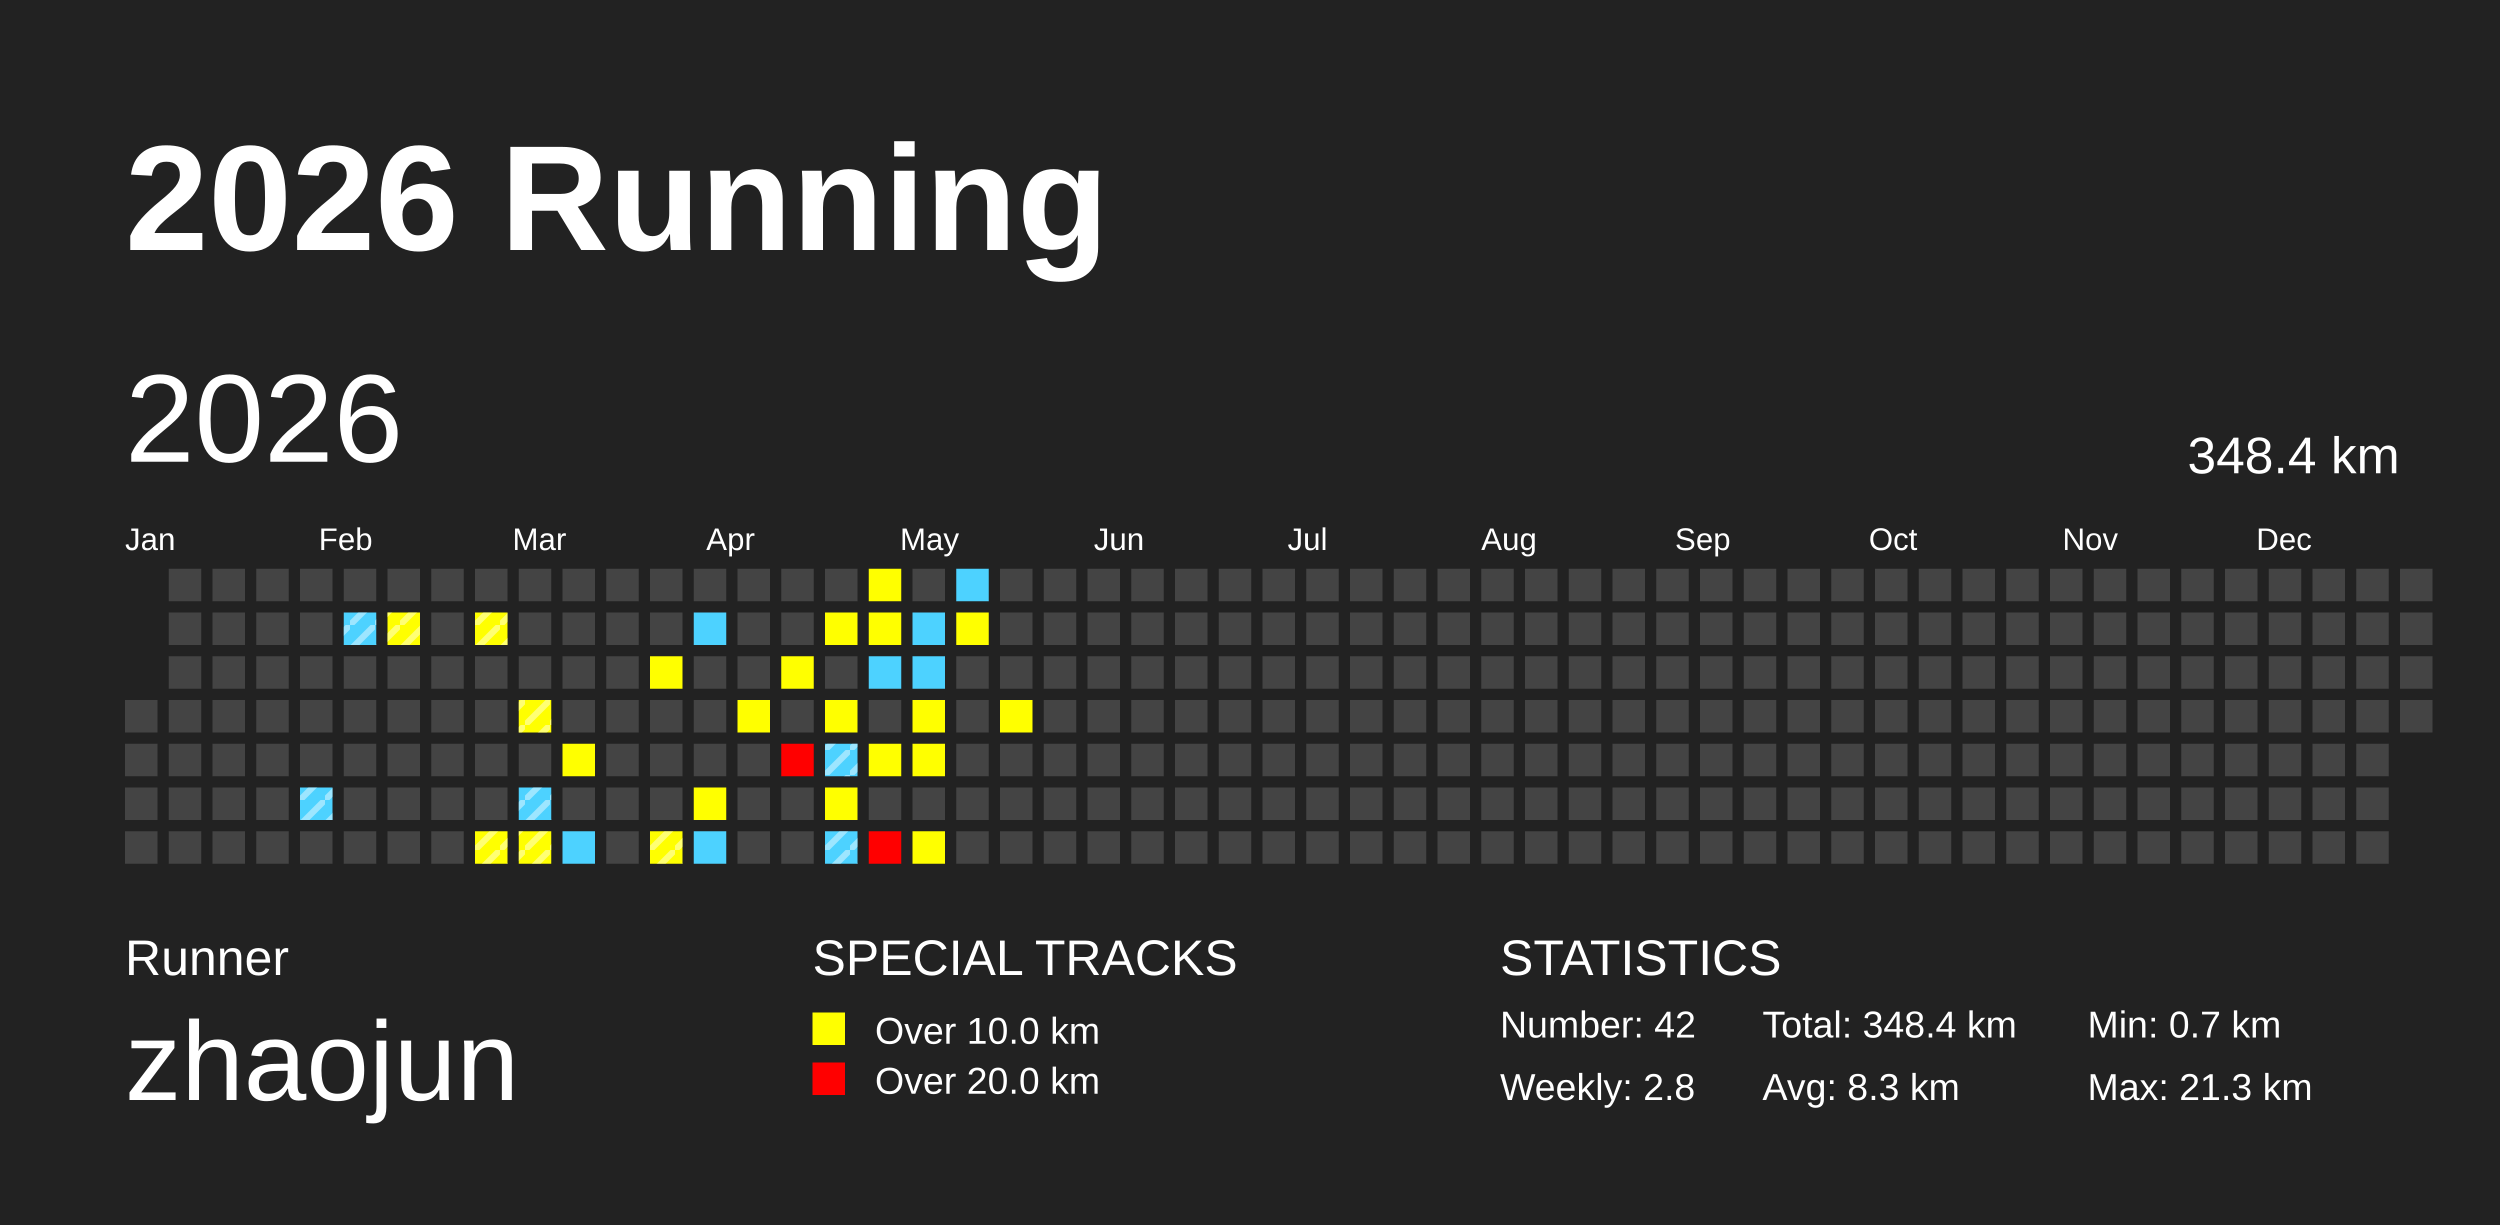
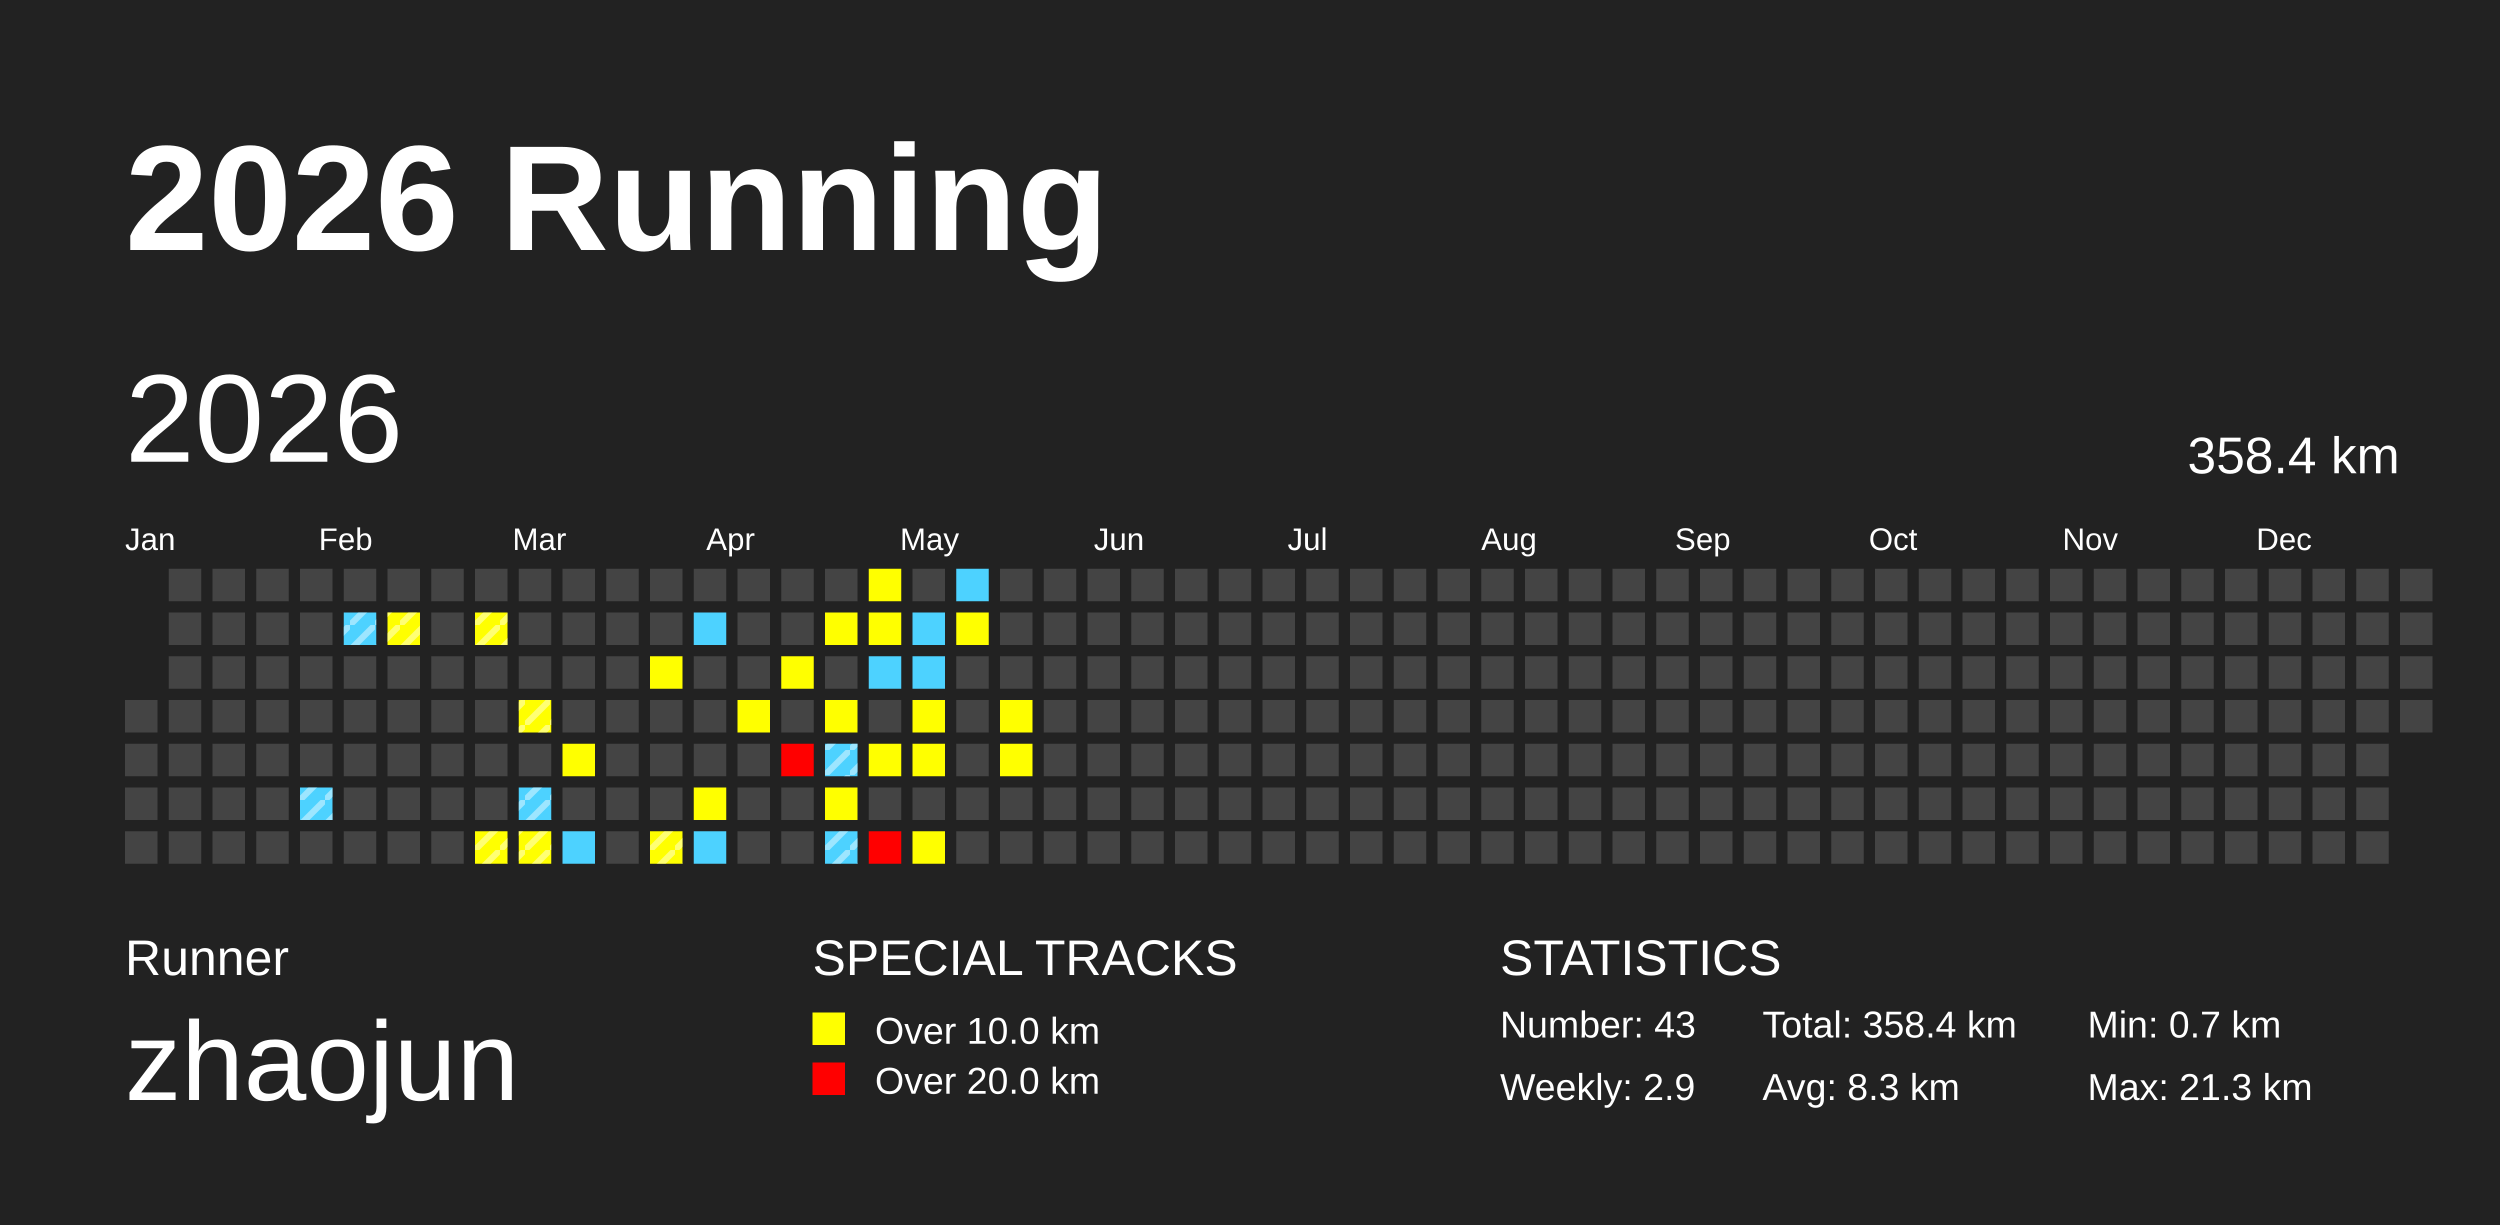
<svg xmlns="http://www.w3.org/2000/svg" baseProfile="full" height="98mm" version="1.1" viewBox="0,0,200,98" width="200mm">
  <defs>
    <pattern height="2" id="indoor-stripe" patternUnits="userSpaceOnUse" width="2">
      <line stroke="white" stroke-opacity="0.45" stroke-width="0.5" x1="0" x2="2" y1="2" y2="0" />
    </pattern>
  </defs>
  <rect fill="#222222" height="98" width="200" x="0" y="0" />
  <text fill="#FFFFFF" style="font-size:12px; font-family:Arial; font-weight:bold;" x="10" y="20">2026 Running</text>
  <text fill="#FFFFFF" style="font-size:4px; font-family:Arial" x="10" y="78">Runner</text>
  <text fill="#FFFFFF" style="font-size:9px; font-family:Arial" x="10" y="88">zhaojun</text>
  <text fill="#FFFFFF" style="font-size:4px; font-family:Arial" x="65" y="78">SPECIAL TRACKS</text>
  <rect fill="yellow" height="2.6" width="2.6" x="65" y="81" />
  <text fill="#FFFFFF" style="font-size:3px; font-family:Arial" x="70" y="83.5">Over 10.0 km</text>
  <rect fill="red" height="2.6" width="2.6" x="65" y="85" />
  <text fill="#FFFFFF" style="font-size:3px; font-family:Arial" x="70" y="87.5">Over 20.0 km</text>
  <text fill="#FFFFFF" style="font-size:4px; font-family:Arial" x="120" y="78">STATISTICS</text>
-   <text fill="#FFFFFF" style="font-size:3px; font-family:Arial" x="120" y="83">Number: 42</text>
-   <text fill="#FFFFFF" style="font-size:3px; font-family:Arial" x="120" y="88">Weekly: 2.8</text>
-   <text fill="#FFFFFF" style="font-size:3px; font-family:Arial" x="141" y="83">Total: 348.4 km</text>
+   <text fill="#FFFFFF" style="font-size:3px; font-family:Arial" x="120" y="83">Number: 43</text>
+   <text fill="#FFFFFF" style="font-size:3px; font-family:Arial" x="120" y="88">Weekly: 2.9</text>
+   <text fill="#FFFFFF" style="font-size:3px; font-family:Arial" x="141" y="83">Total: 358.4 km</text>
  <text fill="#FFFFFF" style="font-size:3px; font-family:Arial" x="141" y="88">Avg: 8.3 km</text>
  <text fill="#FFFFFF" style="font-size:3px; font-family:Arial" x="167" y="83">Min: 0.7 km</text>
  <text fill="#FFFFFF" style="font-size:3px; font-family:Arial" x="167" y="88">Max: 21.3 km</text>
  <text dominant-baseline="hanging" fill="#FFFFFF" style="font-size:10.0px; font-family:Arial;" x="10" y="30">2026</text>
-   <text dominant-baseline="hanging" fill="#FFFFFF" style="font-size:4.125px; font-family:Arial;" x="175" y="35">348.4 km</text>
+   <text dominant-baseline="hanging" fill="#FFFFFF" style="font-size:4.125px; font-family:Arial;" x="175" y="35">358.4 km</text>
  <text fill="#FFFFFF" style="font-size:2.5px; font-family:Arial" x="10.0" y="44">Jan</text>
  <text fill="#FFFFFF" style="font-size:2.5px; font-family:Arial" x="25.5" y="44">Feb</text>
  <text fill="#FFFFFF" style="font-size:2.5px; font-family:Arial" x="41.0" y="44">Mar</text>
  <text fill="#FFFFFF" style="font-size:2.5px; font-family:Arial" x="56.5" y="44">Apr</text>
  <text fill="#FFFFFF" style="font-size:2.5px; font-family:Arial" x="72.0" y="44">May</text>
  <text fill="#FFFFFF" style="font-size:2.5px; font-family:Arial" x="87.5" y="44">Jun</text>
  <text fill="#FFFFFF" style="font-size:2.5px; font-family:Arial" x="103.0" y="44">Jul</text>
  <text fill="#FFFFFF" style="font-size:2.5px; font-family:Arial" x="118.5" y="44">Aug</text>
  <text fill="#FFFFFF" style="font-size:2.5px; font-family:Arial" x="134.0" y="44">Sep</text>
  <text fill="#FFFFFF" style="font-size:2.5px; font-family:Arial" x="149.5" y="44">Oct</text>
  <text fill="#FFFFFF" style="font-size:2.5px; font-family:Arial" x="165.0" y="44">Nov</text>
  <text fill="#FFFFFF" style="font-size:2.5px; font-family:Arial" x="180.5" y="44">Dec</text>
  <rect fill="#444444" height="2.6" width="2.6" x="10.0" y="56.0" />
  <rect fill="#444444" height="2.6" width="2.6" x="10.0" y="59.5" />
  <rect fill="#444444" height="2.6" width="2.6" x="10.0" y="63.0" />
  <rect fill="#444444" height="2.6" width="2.6" x="10.0" y="66.5" />
  <rect fill="#444444" height="2.6" width="2.6" x="13.5" y="45.5" />
  <rect fill="#444444" height="2.6" width="2.6" x="13.5" y="49.0" />
  <rect fill="#444444" height="2.6" width="2.6" x="13.5" y="52.5" />
  <rect fill="#444444" height="2.6" width="2.6" x="13.5" y="56.0" />
  <rect fill="#444444" height="2.6" width="2.6" x="13.5" y="59.5" />
  <rect fill="#444444" height="2.6" width="2.6" x="13.5" y="63.0" />
  <rect fill="#444444" height="2.6" width="2.6" x="13.5" y="66.5" />
  <rect fill="#444444" height="2.6" width="2.6" x="17.0" y="45.5" />
  <rect fill="#444444" height="2.6" width="2.6" x="17.0" y="49.0" />
  <rect fill="#444444" height="2.6" width="2.6" x="17.0" y="52.5" />
  <rect fill="#444444" height="2.6" width="2.6" x="17.0" y="56.0" />
  <rect fill="#444444" height="2.6" width="2.6" x="17.0" y="59.5" />
  <rect fill="#444444" height="2.6" width="2.6" x="17.0" y="63.0" />
  <rect fill="#444444" height="2.6" width="2.6" x="17.0" y="66.5" />
  <rect fill="#444444" height="2.6" width="2.6" x="20.5" y="45.5" />
  <rect fill="#444444" height="2.6" width="2.6" x="20.5" y="49.0" />
  <rect fill="#444444" height="2.6" width="2.6" x="20.5" y="52.5" />
  <rect fill="#444444" height="2.6" width="2.6" x="20.5" y="56.0" />
  <rect fill="#444444" height="2.6" width="2.6" x="20.5" y="59.5" />
  <rect fill="#444444" height="2.6" width="2.6" x="20.5" y="63.0" />
  <rect fill="#444444" height="2.6" width="2.6" x="20.5" y="66.5" />
  <rect fill="#444444" height="2.6" width="2.6" x="24.0" y="45.5" />
  <rect fill="#444444" height="2.6" width="2.6" x="24.0" y="49.0" />
  <rect fill="#444444" height="2.6" width="2.6" x="24.0" y="52.5" />
  <rect fill="#444444" height="2.6" width="2.6" x="24.0" y="56.0" />
  <rect fill="#444444" height="2.6" width="2.6" x="24.0" y="59.5" />
  <rect fill="#4dd2ff" height="2.6" width="2.6" x="24.0" y="63.0" />
  <rect fill="url(#indoor-stripe)" height="2.6" style="pointer-events: none;" width="2.6" x="24.0" y="63.0" />
  <rect fill="#444444" height="2.6" width="2.6" x="24.0" y="66.5" />
  <rect fill="#444444" height="2.6" width="2.6" x="27.5" y="45.5" />
  <rect fill="#4dd2ff" height="2.6" width="2.6" x="27.5" y="49.0" />
  <rect fill="url(#indoor-stripe)" height="2.6" style="pointer-events: none;" width="2.6" x="27.5" y="49.0" />
  <rect fill="#444444" height="2.6" width="2.6" x="27.5" y="52.5" />
  <rect fill="#444444" height="2.6" width="2.6" x="27.5" y="56.0" />
  <rect fill="#444444" height="2.6" width="2.6" x="27.5" y="59.5" />
  <rect fill="#444444" height="2.6" width="2.6" x="27.5" y="63.0" />
  <rect fill="#444444" height="2.6" width="2.6" x="27.5" y="66.5" />
  <rect fill="#444444" height="2.6" width="2.6" x="31.0" y="45.5" />
  <rect fill="yellow" height="2.6" width="2.6" x="31.0" y="49.0" />
  <rect fill="url(#indoor-stripe)" height="2.6" style="pointer-events: none;" width="2.6" x="31.0" y="49.0" />
  <rect fill="#444444" height="2.6" width="2.6" x="31.0" y="52.5" />
  <rect fill="#444444" height="2.6" width="2.6" x="31.0" y="56.0" />
  <rect fill="#444444" height="2.6" width="2.6" x="31.0" y="59.5" />
  <rect fill="#444444" height="2.6" width="2.6" x="31.0" y="63.0" />
  <rect fill="#444444" height="2.6" width="2.6" x="31.0" y="66.5" />
  <rect fill="#444444" height="2.6" width="2.6" x="34.5" y="45.5" />
  <rect fill="#444444" height="2.6" width="2.6" x="34.5" y="49.0" />
  <rect fill="#444444" height="2.6" width="2.6" x="34.5" y="52.5" />
  <rect fill="#444444" height="2.6" width="2.6" x="34.5" y="56.0" />
  <rect fill="#444444" height="2.6" width="2.6" x="34.5" y="59.5" />
  <rect fill="#444444" height="2.6" width="2.6" x="34.5" y="63.0" />
  <rect fill="#444444" height="2.6" width="2.6" x="34.5" y="66.5" />
  <rect fill="#444444" height="2.6" width="2.6" x="38.0" y="45.5" />
  <rect fill="yellow" height="2.6" width="2.6" x="38.0" y="49.0" />
  <rect fill="url(#indoor-stripe)" height="2.6" style="pointer-events: none;" width="2.6" x="38.0" y="49.0" />
  <rect fill="#444444" height="2.6" width="2.6" x="38.0" y="52.5" />
  <rect fill="#444444" height="2.6" width="2.6" x="38.0" y="56.0" />
  <rect fill="#444444" height="2.6" width="2.6" x="38.0" y="59.5" />
  <rect fill="#444444" height="2.6" width="2.6" x="38.0" y="63.0" />
  <rect fill="yellow" height="2.6" width="2.6" x="38.0" y="66.5" />
  <rect fill="url(#indoor-stripe)" height="2.6" style="pointer-events: none;" width="2.6" x="38.0" y="66.5" />
  <rect fill="#444444" height="2.6" width="2.6" x="41.5" y="45.5" />
  <rect fill="#444444" height="2.6" width="2.6" x="41.5" y="49.0" />
  <rect fill="#444444" height="2.6" width="2.6" x="41.5" y="52.5" />
  <rect fill="yellow" height="2.6" width="2.6" x="41.5" y="56.0" />
  <rect fill="url(#indoor-stripe)" height="2.6" style="pointer-events: none;" width="2.6" x="41.5" y="56.0" />
  <rect fill="#444444" height="2.6" width="2.6" x="41.5" y="59.5" />
  <rect fill="#4dd2ff" height="2.6" width="2.6" x="41.5" y="63.0" />
  <rect fill="url(#indoor-stripe)" height="2.6" style="pointer-events: none;" width="2.6" x="41.5" y="63.0" />
  <rect fill="yellow" height="2.6" width="2.6" x="41.5" y="66.5" />
  <rect fill="url(#indoor-stripe)" height="2.6" style="pointer-events: none;" width="2.6" x="41.5" y="66.5" />
  <rect fill="#444444" height="2.6" width="2.6" x="45.0" y="45.5" />
  <rect fill="#444444" height="2.6" width="2.6" x="45.0" y="49.0" />
  <rect fill="#444444" height="2.6" width="2.6" x="45.0" y="52.5" />
  <rect fill="#444444" height="2.6" width="2.6" x="45.0" y="56.0" />
  <rect fill="yellow" height="2.6" width="2.6" x="45.0" y="59.5" />
  <rect fill="#444444" height="2.6" width="2.6" x="45.0" y="63.0" />
  <rect fill="#4dd2ff" height="2.6" width="2.6" x="45.0" y="66.5" />
  <rect fill="#444444" height="2.6" width="2.6" x="48.5" y="45.5" />
  <rect fill="#444444" height="2.6" width="2.6" x="48.5" y="49.0" />
  <rect fill="#444444" height="2.6" width="2.6" x="48.5" y="52.5" />
  <rect fill="#444444" height="2.6" width="2.6" x="48.5" y="56.0" />
  <rect fill="#444444" height="2.6" width="2.6" x="48.5" y="59.5" />
  <rect fill="#444444" height="2.6" width="2.6" x="48.5" y="63.0" />
  <rect fill="#444444" height="2.6" width="2.6" x="48.5" y="66.5" />
  <rect fill="#444444" height="2.6" width="2.6" x="52.0" y="45.5" />
  <rect fill="#444444" height="2.6" width="2.6" x="52.0" y="49.0" />
  <rect fill="yellow" height="2.6" width="2.6" x="52.0" y="52.5" />
  <rect fill="#444444" height="2.6" width="2.6" x="52.0" y="56.0" />
  <rect fill="#444444" height="2.6" width="2.6" x="52.0" y="59.5" />
  <rect fill="#444444" height="2.6" width="2.6" x="52.0" y="63.0" />
  <rect fill="yellow" height="2.6" width="2.6" x="52.0" y="66.5" />
  <rect fill="url(#indoor-stripe)" height="2.6" style="pointer-events: none;" width="2.6" x="52.0" y="66.5" />
  <rect fill="#444444" height="2.6" width="2.6" x="55.5" y="45.5" />
  <rect fill="#4dd2ff" height="2.6" width="2.6" x="55.5" y="49.0" />
  <rect fill="#444444" height="2.6" width="2.6" x="55.5" y="52.5" />
  <rect fill="#444444" height="2.6" width="2.6" x="55.5" y="56.0" />
  <rect fill="#444444" height="2.6" width="2.6" x="55.5" y="59.5" />
  <rect fill="yellow" height="2.6" width="2.6" x="55.5" y="63.0" />
  <rect fill="#4dd2ff" height="2.6" width="2.6" x="55.5" y="66.5" />
  <rect fill="#444444" height="2.6" width="2.6" x="59.0" y="45.5" />
  <rect fill="#444444" height="2.6" width="2.6" x="59.0" y="49.0" />
  <rect fill="#444444" height="2.6" width="2.6" x="59.0" y="52.5" />
  <rect fill="yellow" height="2.6" width="2.6" x="59.0" y="56.0" />
  <rect fill="#444444" height="2.6" width="2.6" x="59.0" y="59.5" />
  <rect fill="#444444" height="2.6" width="2.6" x="59.0" y="63.0" />
  <rect fill="#444444" height="2.6" width="2.6" x="59.0" y="66.5" />
  <rect fill="#444444" height="2.6" width="2.6" x="62.5" y="45.5" />
  <rect fill="#444444" height="2.6" width="2.6" x="62.5" y="49.0" />
  <rect fill="yellow" height="2.6" width="2.6" x="62.5" y="52.5" />
  <rect fill="#444444" height="2.6" width="2.6" x="62.5" y="56.0" />
  <rect fill="red" height="2.6" width="2.6" x="62.5" y="59.5" />
  <rect fill="#444444" height="2.6" width="2.6" x="62.5" y="63.0" />
  <rect fill="#444444" height="2.6" width="2.6" x="62.5" y="66.5" />
  <rect fill="#444444" height="2.6" width="2.6" x="66.0" y="45.5" />
  <rect fill="yellow" height="2.6" width="2.6" x="66.0" y="49.0" />
  <rect fill="#444444" height="2.6" width="2.6" x="66.0" y="52.5" />
  <rect fill="yellow" height="2.6" width="2.6" x="66.0" y="56.0" />
  <rect fill="#4dd2ff" height="2.6" width="2.6" x="66.0" y="59.5" />
  <rect fill="url(#indoor-stripe)" height="2.6" style="pointer-events: none;" width="2.6" x="66.0" y="59.5" />
  <rect fill="yellow" height="2.6" width="2.6" x="66.0" y="63.0" />
  <rect fill="#4dd2ff" height="2.6" width="2.6" x="66.0" y="66.5" />
  <rect fill="url(#indoor-stripe)" height="2.6" style="pointer-events: none;" width="2.6" x="66.0" y="66.5" />
  <rect fill="yellow" height="2.6" width="2.6" x="69.5" y="45.5" />
  <rect fill="yellow" height="2.6" width="2.6" x="69.5" y="49.0" />
  <rect fill="#4dd2ff" height="2.6" width="2.6" x="69.5" y="52.5" />
  <rect fill="#444444" height="2.6" width="2.6" x="69.5" y="56.0" />
  <rect fill="yellow" height="2.6" width="2.6" x="69.5" y="59.5" />
  <rect fill="#444444" height="2.6" width="2.6" x="69.5" y="63.0" />
  <rect fill="red" height="2.6" width="2.6" x="69.5" y="66.5" />
  <rect fill="#444444" height="2.6" width="2.6" x="73.0" y="45.5" />
  <rect fill="#4dd2ff" height="2.6" width="2.6" x="73.0" y="49.0" />
  <rect fill="#4dd2ff" height="2.6" width="2.6" x="73.0" y="52.5" />
  <rect fill="yellow" height="2.6" width="2.6" x="73.0" y="56.0" />
  <rect fill="yellow" height="2.6" width="2.6" x="73.0" y="59.5" />
  <rect fill="#444444" height="2.6" width="2.6" x="73.0" y="63.0" />
  <rect fill="yellow" height="2.6" width="2.6" x="73.0" y="66.5" />
  <rect fill="#4dd2ff" height="2.6" width="2.6" x="76.5" y="45.5" />
  <rect fill="yellow" height="2.6" width="2.6" x="76.5" y="49.0" />
  <rect fill="#444444" height="2.6" width="2.6" x="76.5" y="52.5" />
  <rect fill="#444444" height="2.6" width="2.6" x="76.5" y="56.0" />
  <rect fill="#444444" height="2.6" width="2.6" x="76.5" y="59.5" />
  <rect fill="#444444" height="2.6" width="2.6" x="76.5" y="63.0" />
  <rect fill="#444444" height="2.6" width="2.6" x="76.5" y="66.5" />
  <rect fill="#444444" height="2.6" width="2.6" x="80.0" y="45.5" />
  <rect fill="#444444" height="2.6" width="2.6" x="80.0" y="49.0" />
  <rect fill="#444444" height="2.6" width="2.6" x="80.0" y="52.5" />
  <rect fill="yellow" height="2.6" width="2.6" x="80.0" y="56.0" />
-   <rect fill="#444444" height="2.6" width="2.6" x="80.0" y="59.5" />
+   <rect fill="yellow" height="2.6" width="2.6" x="80.0" y="59.5" />
  <rect fill="#444444" height="2.6" width="2.6" x="80.0" y="63.0" />
  <rect fill="#444444" height="2.6" width="2.6" x="80.0" y="66.5" />
  <rect fill="#444444" height="2.6" width="2.6" x="83.5" y="45.5" />
  <rect fill="#444444" height="2.6" width="2.6" x="83.5" y="49.0" />
  <rect fill="#444444" height="2.6" width="2.6" x="83.5" y="52.5" />
  <rect fill="#444444" height="2.6" width="2.6" x="83.5" y="56.0" />
  <rect fill="#444444" height="2.6" width="2.6" x="83.5" y="59.5" />
  <rect fill="#444444" height="2.6" width="2.6" x="83.5" y="63.0" />
  <rect fill="#444444" height="2.6" width="2.6" x="83.5" y="66.5" />
  <rect fill="#444444" height="2.6" width="2.6" x="87.0" y="45.5" />
  <rect fill="#444444" height="2.6" width="2.6" x="87.0" y="49.0" />
  <rect fill="#444444" height="2.6" width="2.6" x="87.0" y="52.5" />
  <rect fill="#444444" height="2.6" width="2.6" x="87.0" y="56.0" />
  <rect fill="#444444" height="2.6" width="2.6" x="87.0" y="59.5" />
  <rect fill="#444444" height="2.6" width="2.6" x="87.0" y="63.0" />
  <rect fill="#444444" height="2.6" width="2.6" x="87.0" y="66.5" />
  <rect fill="#444444" height="2.6" width="2.6" x="90.5" y="45.5" />
  <rect fill="#444444" height="2.6" width="2.6" x="90.5" y="49.0" />
  <rect fill="#444444" height="2.6" width="2.6" x="90.5" y="52.5" />
  <rect fill="#444444" height="2.6" width="2.6" x="90.5" y="56.0" />
  <rect fill="#444444" height="2.6" width="2.6" x="90.5" y="59.5" />
  <rect fill="#444444" height="2.6" width="2.6" x="90.5" y="63.0" />
  <rect fill="#444444" height="2.6" width="2.6" x="90.5" y="66.5" />
  <rect fill="#444444" height="2.6" width="2.6" x="94.0" y="45.5" />
  <rect fill="#444444" height="2.6" width="2.6" x="94.0" y="49.0" />
  <rect fill="#444444" height="2.6" width="2.6" x="94.0" y="52.5" />
  <rect fill="#444444" height="2.6" width="2.6" x="94.0" y="56.0" />
  <rect fill="#444444" height="2.6" width="2.6" x="94.0" y="59.5" />
  <rect fill="#444444" height="2.6" width="2.6" x="94.0" y="63.0" />
  <rect fill="#444444" height="2.6" width="2.6" x="94.0" y="66.5" />
  <rect fill="#444444" height="2.6" width="2.6" x="97.5" y="45.5" />
  <rect fill="#444444" height="2.6" width="2.6" x="97.5" y="49.0" />
  <rect fill="#444444" height="2.6" width="2.6" x="97.5" y="52.5" />
  <rect fill="#444444" height="2.6" width="2.6" x="97.5" y="56.0" />
  <rect fill="#444444" height="2.6" width="2.6" x="97.5" y="59.5" />
  <rect fill="#444444" height="2.6" width="2.6" x="97.5" y="63.0" />
  <rect fill="#444444" height="2.6" width="2.6" x="97.5" y="66.5" />
  <rect fill="#444444" height="2.6" width="2.6" x="101.0" y="45.5" />
  <rect fill="#444444" height="2.6" width="2.6" x="101.0" y="49.0" />
  <rect fill="#444444" height="2.6" width="2.6" x="101.0" y="52.5" />
  <rect fill="#444444" height="2.6" width="2.6" x="101.0" y="56.0" />
  <rect fill="#444444" height="2.6" width="2.6" x="101.0" y="59.5" />
  <rect fill="#444444" height="2.6" width="2.6" x="101.0" y="63.0" />
  <rect fill="#444444" height="2.6" width="2.6" x="101.0" y="66.5" />
  <rect fill="#444444" height="2.6" width="2.6" x="104.5" y="45.5" />
  <rect fill="#444444" height="2.6" width="2.6" x="104.5" y="49.0" />
  <rect fill="#444444" height="2.6" width="2.6" x="104.5" y="52.5" />
  <rect fill="#444444" height="2.6" width="2.6" x="104.5" y="56.0" />
  <rect fill="#444444" height="2.6" width="2.6" x="104.5" y="59.5" />
  <rect fill="#444444" height="2.6" width="2.6" x="104.5" y="63.0" />
  <rect fill="#444444" height="2.6" width="2.6" x="104.5" y="66.5" />
  <rect fill="#444444" height="2.6" width="2.6" x="108.0" y="45.5" />
  <rect fill="#444444" height="2.6" width="2.6" x="108.0" y="49.0" />
  <rect fill="#444444" height="2.6" width="2.6" x="108.0" y="52.5" />
  <rect fill="#444444" height="2.6" width="2.6" x="108.0" y="56.0" />
  <rect fill="#444444" height="2.6" width="2.6" x="108.0" y="59.5" />
  <rect fill="#444444" height="2.6" width="2.6" x="108.0" y="63.0" />
  <rect fill="#444444" height="2.6" width="2.6" x="108.0" y="66.5" />
  <rect fill="#444444" height="2.6" width="2.6" x="111.5" y="45.5" />
  <rect fill="#444444" height="2.6" width="2.6" x="111.5" y="49.0" />
  <rect fill="#444444" height="2.6" width="2.6" x="111.5" y="52.5" />
  <rect fill="#444444" height="2.6" width="2.6" x="111.5" y="56.0" />
  <rect fill="#444444" height="2.6" width="2.6" x="111.5" y="59.5" />
  <rect fill="#444444" height="2.6" width="2.6" x="111.5" y="63.0" />
  <rect fill="#444444" height="2.6" width="2.6" x="111.5" y="66.5" />
  <rect fill="#444444" height="2.6" width="2.6" x="115.0" y="45.5" />
  <rect fill="#444444" height="2.6" width="2.6" x="115.0" y="49.0" />
  <rect fill="#444444" height="2.6" width="2.6" x="115.0" y="52.5" />
  <rect fill="#444444" height="2.6" width="2.6" x="115.0" y="56.0" />
  <rect fill="#444444" height="2.6" width="2.6" x="115.0" y="59.5" />
  <rect fill="#444444" height="2.6" width="2.6" x="115.0" y="63.0" />
  <rect fill="#444444" height="2.6" width="2.6" x="115.0" y="66.5" />
  <rect fill="#444444" height="2.6" width="2.6" x="118.5" y="45.5" />
  <rect fill="#444444" height="2.6" width="2.6" x="118.5" y="49.0" />
  <rect fill="#444444" height="2.6" width="2.6" x="118.5" y="52.5" />
  <rect fill="#444444" height="2.6" width="2.6" x="118.5" y="56.0" />
  <rect fill="#444444" height="2.6" width="2.6" x="118.5" y="59.5" />
  <rect fill="#444444" height="2.6" width="2.6" x="118.5" y="63.0" />
  <rect fill="#444444" height="2.6" width="2.6" x="118.5" y="66.5" />
  <rect fill="#444444" height="2.6" width="2.6" x="122.0" y="45.5" />
  <rect fill="#444444" height="2.6" width="2.6" x="122.0" y="49.0" />
  <rect fill="#444444" height="2.6" width="2.6" x="122.0" y="52.5" />
  <rect fill="#444444" height="2.6" width="2.6" x="122.0" y="56.0" />
  <rect fill="#444444" height="2.6" width="2.6" x="122.0" y="59.5" />
  <rect fill="#444444" height="2.6" width="2.6" x="122.0" y="63.0" />
  <rect fill="#444444" height="2.6" width="2.6" x="122.0" y="66.5" />
  <rect fill="#444444" height="2.6" width="2.6" x="125.5" y="45.5" />
  <rect fill="#444444" height="2.6" width="2.6" x="125.5" y="49.0" />
  <rect fill="#444444" height="2.6" width="2.6" x="125.5" y="52.5" />
  <rect fill="#444444" height="2.6" width="2.6" x="125.5" y="56.0" />
  <rect fill="#444444" height="2.6" width="2.6" x="125.5" y="59.5" />
  <rect fill="#444444" height="2.6" width="2.6" x="125.5" y="63.0" />
  <rect fill="#444444" height="2.6" width="2.6" x="125.5" y="66.5" />
  <rect fill="#444444" height="2.6" width="2.6" x="129.0" y="45.5" />
  <rect fill="#444444" height="2.6" width="2.6" x="129.0" y="49.0" />
  <rect fill="#444444" height="2.6" width="2.6" x="129.0" y="52.5" />
  <rect fill="#444444" height="2.6" width="2.6" x="129.0" y="56.0" />
  <rect fill="#444444" height="2.6" width="2.6" x="129.0" y="59.5" />
  <rect fill="#444444" height="2.6" width="2.6" x="129.0" y="63.0" />
  <rect fill="#444444" height="2.6" width="2.6" x="129.0" y="66.5" />
  <rect fill="#444444" height="2.6" width="2.6" x="132.5" y="45.5" />
  <rect fill="#444444" height="2.6" width="2.6" x="132.5" y="49.0" />
  <rect fill="#444444" height="2.6" width="2.6" x="132.5" y="52.5" />
  <rect fill="#444444" height="2.6" width="2.6" x="132.5" y="56.0" />
  <rect fill="#444444" height="2.6" width="2.6" x="132.5" y="59.5" />
  <rect fill="#444444" height="2.6" width="2.6" x="132.5" y="63.0" />
  <rect fill="#444444" height="2.6" width="2.6" x="132.5" y="66.5" />
  <rect fill="#444444" height="2.6" width="2.6" x="136.0" y="45.5" />
  <rect fill="#444444" height="2.6" width="2.6" x="136.0" y="49.0" />
  <rect fill="#444444" height="2.6" width="2.6" x="136.0" y="52.5" />
  <rect fill="#444444" height="2.6" width="2.6" x="136.0" y="56.0" />
  <rect fill="#444444" height="2.6" width="2.6" x="136.0" y="59.5" />
  <rect fill="#444444" height="2.6" width="2.6" x="136.0" y="63.0" />
  <rect fill="#444444" height="2.6" width="2.6" x="136.0" y="66.5" />
  <rect fill="#444444" height="2.6" width="2.6" x="139.5" y="45.5" />
  <rect fill="#444444" height="2.6" width="2.6" x="139.5" y="49.0" />
  <rect fill="#444444" height="2.6" width="2.6" x="139.5" y="52.5" />
  <rect fill="#444444" height="2.6" width="2.6" x="139.5" y="56.0" />
  <rect fill="#444444" height="2.6" width="2.6" x="139.5" y="59.5" />
  <rect fill="#444444" height="2.6" width="2.6" x="139.5" y="63.0" />
  <rect fill="#444444" height="2.6" width="2.6" x="139.5" y="66.5" />
  <rect fill="#444444" height="2.6" width="2.6" x="143.0" y="45.5" />
  <rect fill="#444444" height="2.6" width="2.6" x="143.0" y="49.0" />
  <rect fill="#444444" height="2.6" width="2.6" x="143.0" y="52.5" />
  <rect fill="#444444" height="2.6" width="2.6" x="143.0" y="56.0" />
  <rect fill="#444444" height="2.6" width="2.6" x="143.0" y="59.5" />
  <rect fill="#444444" height="2.6" width="2.6" x="143.0" y="63.0" />
  <rect fill="#444444" height="2.6" width="2.6" x="143.0" y="66.5" />
  <rect fill="#444444" height="2.6" width="2.6" x="146.5" y="45.5" />
  <rect fill="#444444" height="2.6" width="2.6" x="146.5" y="49.0" />
  <rect fill="#444444" height="2.6" width="2.6" x="146.5" y="52.5" />
  <rect fill="#444444" height="2.6" width="2.6" x="146.5" y="56.0" />
  <rect fill="#444444" height="2.6" width="2.6" x="146.5" y="59.5" />
  <rect fill="#444444" height="2.6" width="2.6" x="146.5" y="63.0" />
  <rect fill="#444444" height="2.6" width="2.6" x="146.5" y="66.5" />
  <rect fill="#444444" height="2.6" width="2.6" x="150.0" y="45.5" />
  <rect fill="#444444" height="2.6" width="2.6" x="150.0" y="49.0" />
  <rect fill="#444444" height="2.6" width="2.6" x="150.0" y="52.5" />
  <rect fill="#444444" height="2.6" width="2.6" x="150.0" y="56.0" />
  <rect fill="#444444" height="2.6" width="2.6" x="150.0" y="59.5" />
  <rect fill="#444444" height="2.6" width="2.6" x="150.0" y="63.0" />
  <rect fill="#444444" height="2.6" width="2.6" x="150.0" y="66.5" />
  <rect fill="#444444" height="2.6" width="2.6" x="153.5" y="45.5" />
  <rect fill="#444444" height="2.6" width="2.6" x="153.5" y="49.0" />
  <rect fill="#444444" height="2.6" width="2.6" x="153.5" y="52.5" />
  <rect fill="#444444" height="2.6" width="2.6" x="153.5" y="56.0" />
  <rect fill="#444444" height="2.6" width="2.6" x="153.5" y="59.5" />
  <rect fill="#444444" height="2.6" width="2.6" x="153.5" y="63.0" />
  <rect fill="#444444" height="2.6" width="2.6" x="153.5" y="66.5" />
  <rect fill="#444444" height="2.6" width="2.6" x="157.0" y="45.5" />
  <rect fill="#444444" height="2.6" width="2.6" x="157.0" y="49.0" />
  <rect fill="#444444" height="2.6" width="2.6" x="157.0" y="52.5" />
  <rect fill="#444444" height="2.6" width="2.6" x="157.0" y="56.0" />
  <rect fill="#444444" height="2.6" width="2.6" x="157.0" y="59.5" />
  <rect fill="#444444" height="2.6" width="2.6" x="157.0" y="63.0" />
  <rect fill="#444444" height="2.6" width="2.6" x="157.0" y="66.5" />
  <rect fill="#444444" height="2.6" width="2.6" x="160.5" y="45.5" />
  <rect fill="#444444" height="2.6" width="2.6" x="160.5" y="49.0" />
  <rect fill="#444444" height="2.6" width="2.6" x="160.5" y="52.5" />
  <rect fill="#444444" height="2.6" width="2.6" x="160.5" y="56.0" />
  <rect fill="#444444" height="2.6" width="2.6" x="160.5" y="59.5" />
  <rect fill="#444444" height="2.6" width="2.6" x="160.5" y="63.0" />
  <rect fill="#444444" height="2.6" width="2.6" x="160.5" y="66.5" />
  <rect fill="#444444" height="2.6" width="2.6" x="164.0" y="45.5" />
  <rect fill="#444444" height="2.6" width="2.6" x="164.0" y="49.0" />
  <rect fill="#444444" height="2.6" width="2.6" x="164.0" y="52.5" />
  <rect fill="#444444" height="2.6" width="2.6" x="164.0" y="56.0" />
  <rect fill="#444444" height="2.6" width="2.6" x="164.0" y="59.5" />
  <rect fill="#444444" height="2.6" width="2.6" x="164.0" y="63.0" />
  <rect fill="#444444" height="2.6" width="2.6" x="164.0" y="66.5" />
  <rect fill="#444444" height="2.6" width="2.6" x="167.5" y="45.5" />
  <rect fill="#444444" height="2.6" width="2.6" x="167.5" y="49.0" />
  <rect fill="#444444" height="2.6" width="2.6" x="167.5" y="52.5" />
  <rect fill="#444444" height="2.6" width="2.6" x="167.5" y="56.0" />
  <rect fill="#444444" height="2.6" width="2.6" x="167.5" y="59.5" />
  <rect fill="#444444" height="2.6" width="2.6" x="167.5" y="63.0" />
  <rect fill="#444444" height="2.6" width="2.6" x="167.5" y="66.5" />
  <rect fill="#444444" height="2.6" width="2.6" x="171.0" y="45.5" />
  <rect fill="#444444" height="2.6" width="2.6" x="171.0" y="49.0" />
  <rect fill="#444444" height="2.6" width="2.6" x="171.0" y="52.5" />
  <rect fill="#444444" height="2.6" width="2.6" x="171.0" y="56.0" />
  <rect fill="#444444" height="2.6" width="2.6" x="171.0" y="59.5" />
  <rect fill="#444444" height="2.6" width="2.6" x="171.0" y="63.0" />
  <rect fill="#444444" height="2.6" width="2.6" x="171.0" y="66.5" />
  <rect fill="#444444" height="2.6" width="2.6" x="174.5" y="45.5" />
  <rect fill="#444444" height="2.6" width="2.6" x="174.5" y="49.0" />
  <rect fill="#444444" height="2.6" width="2.6" x="174.5" y="52.5" />
  <rect fill="#444444" height="2.6" width="2.6" x="174.5" y="56.0" />
  <rect fill="#444444" height="2.6" width="2.6" x="174.5" y="59.5" />
  <rect fill="#444444" height="2.6" width="2.6" x="174.5" y="63.0" />
  <rect fill="#444444" height="2.6" width="2.6" x="174.5" y="66.5" />
  <rect fill="#444444" height="2.6" width="2.6" x="178.0" y="45.5" />
  <rect fill="#444444" height="2.6" width="2.6" x="178.0" y="49.0" />
  <rect fill="#444444" height="2.6" width="2.6" x="178.0" y="52.5" />
  <rect fill="#444444" height="2.6" width="2.6" x="178.0" y="56.0" />
  <rect fill="#444444" height="2.6" width="2.6" x="178.0" y="59.5" />
  <rect fill="#444444" height="2.6" width="2.6" x="178.0" y="63.0" />
  <rect fill="#444444" height="2.6" width="2.6" x="178.0" y="66.5" />
  <rect fill="#444444" height="2.6" width="2.6" x="181.5" y="45.5" />
  <rect fill="#444444" height="2.6" width="2.6" x="181.5" y="49.0" />
  <rect fill="#444444" height="2.6" width="2.6" x="181.5" y="52.5" />
  <rect fill="#444444" height="2.6" width="2.6" x="181.5" y="56.0" />
  <rect fill="#444444" height="2.6" width="2.6" x="181.5" y="59.5" />
  <rect fill="#444444" height="2.6" width="2.6" x="181.5" y="63.0" />
  <rect fill="#444444" height="2.6" width="2.6" x="181.5" y="66.5" />
  <rect fill="#444444" height="2.6" width="2.6" x="185.0" y="45.5" />
  <rect fill="#444444" height="2.6" width="2.6" x="185.0" y="49.0" />
  <rect fill="#444444" height="2.6" width="2.6" x="185.0" y="52.5" />
  <rect fill="#444444" height="2.6" width="2.6" x="185.0" y="56.0" />
  <rect fill="#444444" height="2.6" width="2.6" x="185.0" y="59.5" />
  <rect fill="#444444" height="2.6" width="2.6" x="185.0" y="63.0" />
  <rect fill="#444444" height="2.6" width="2.6" x="185.0" y="66.5" />
  <rect fill="#444444" height="2.6" width="2.6" x="188.5" y="45.5" />
  <rect fill="#444444" height="2.6" width="2.6" x="188.5" y="49.0" />
  <rect fill="#444444" height="2.6" width="2.6" x="188.5" y="52.5" />
  <rect fill="#444444" height="2.6" width="2.6" x="188.5" y="56.0" />
  <rect fill="#444444" height="2.6" width="2.6" x="188.5" y="59.5" />
  <rect fill="#444444" height="2.6" width="2.6" x="188.5" y="63.0" />
  <rect fill="#444444" height="2.6" width="2.6" x="188.5" y="66.5" />
  <rect fill="#444444" height="2.6" width="2.6" x="192.0" y="45.5" />
  <rect fill="#444444" height="2.6" width="2.6" x="192.0" y="49.0" />
  <rect fill="#444444" height="2.6" width="2.6" x="192.0" y="52.5" />
  <rect fill="#444444" height="2.6" width="2.6" x="192.0" y="56.0" />
</svg>
